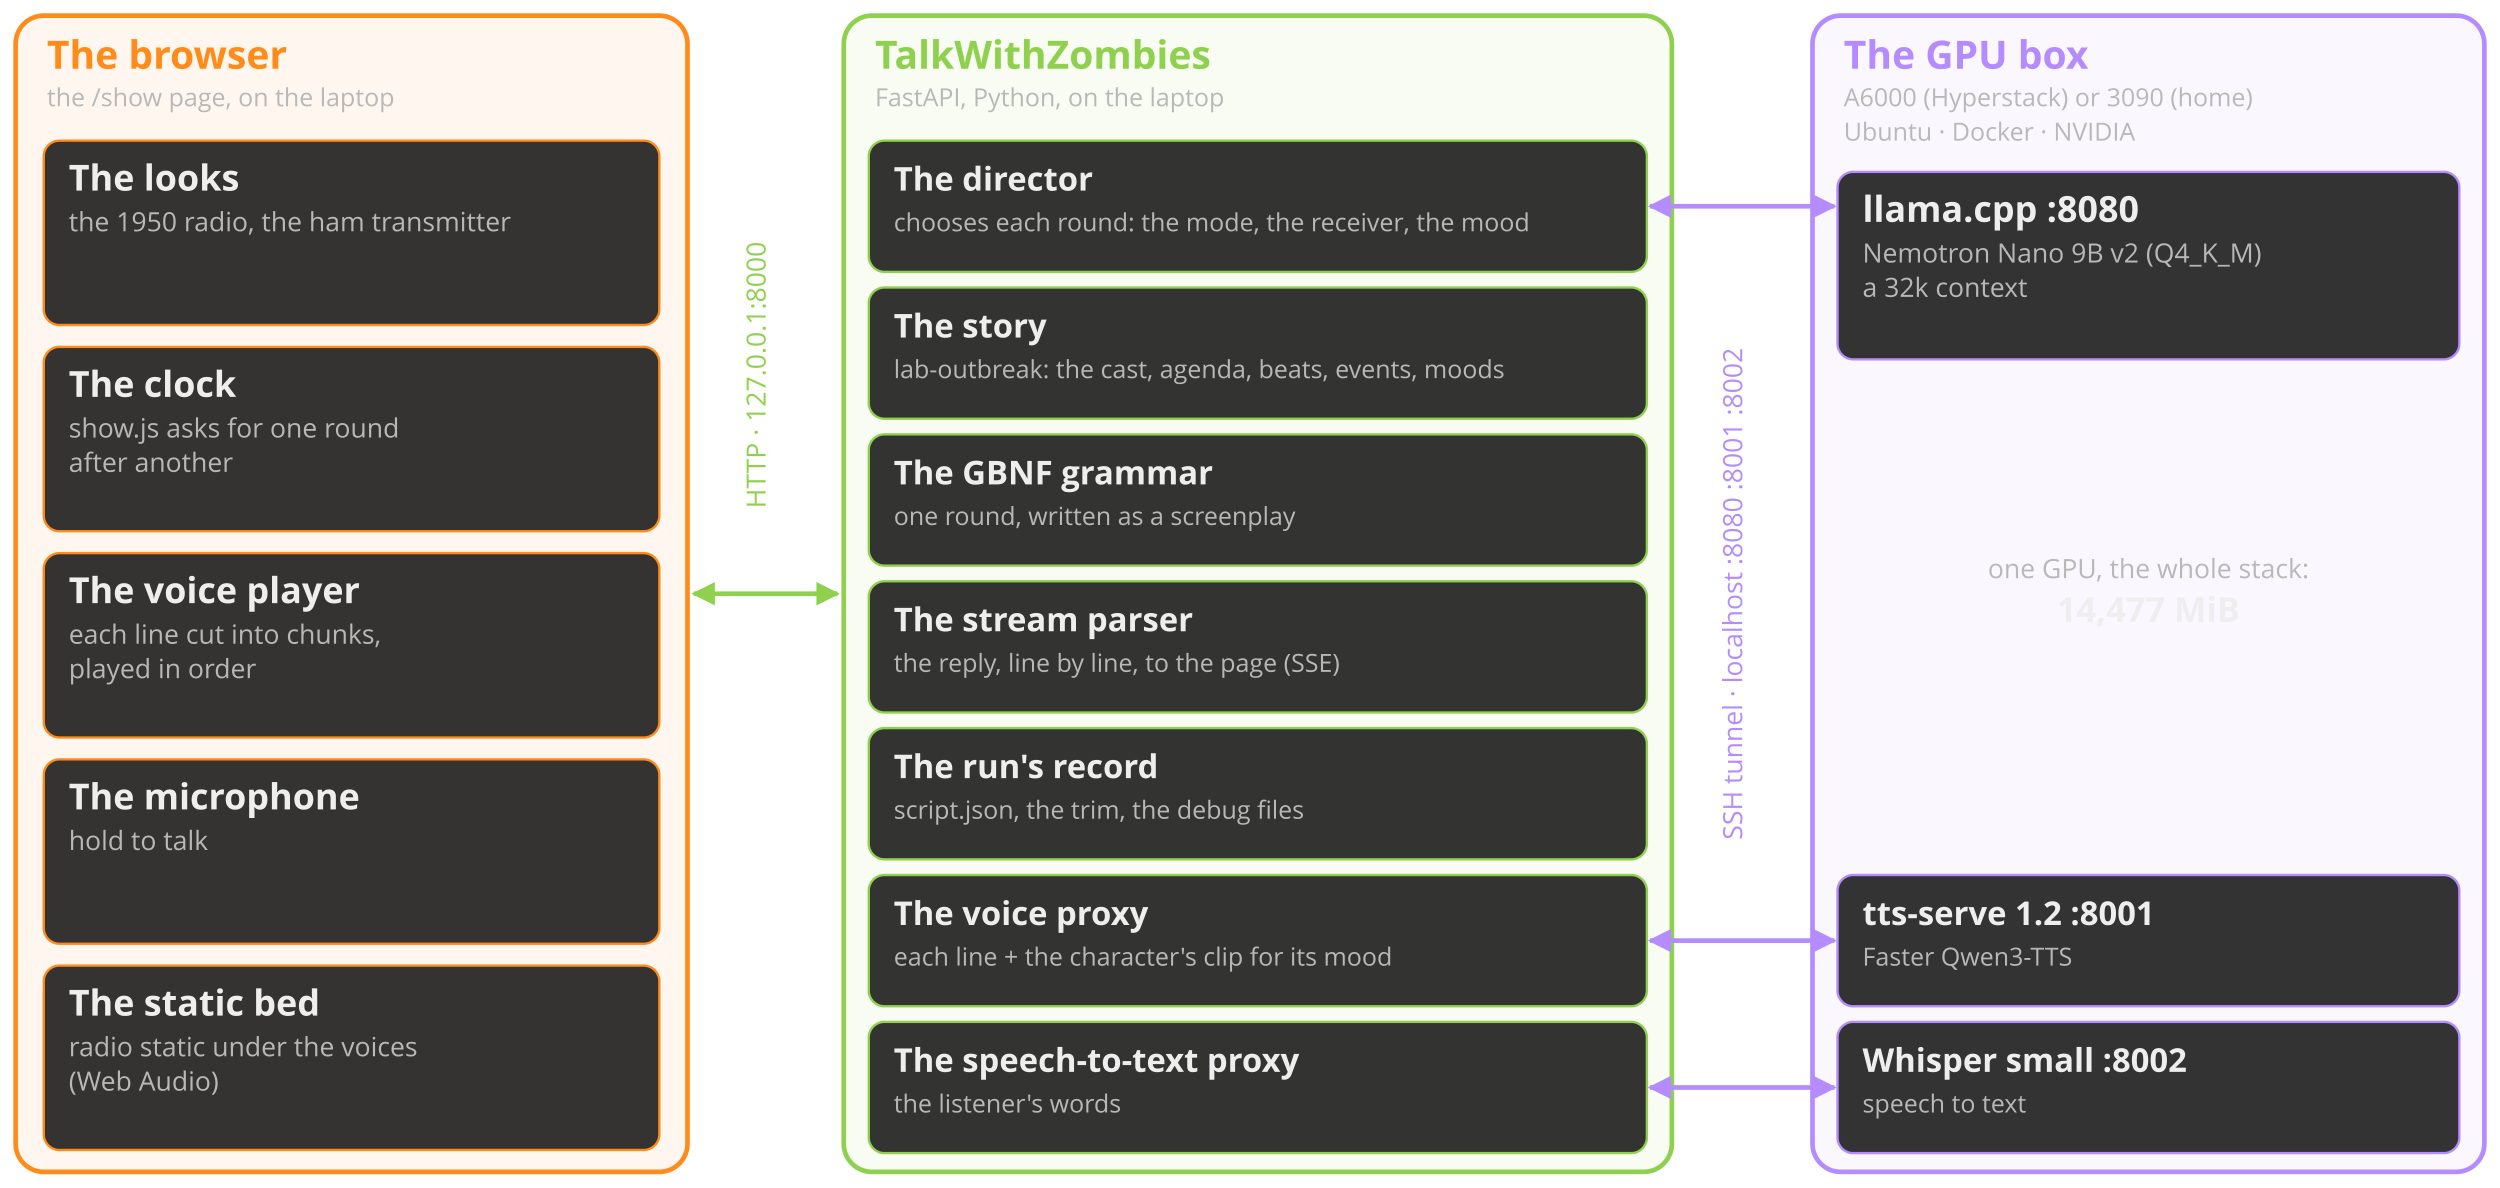
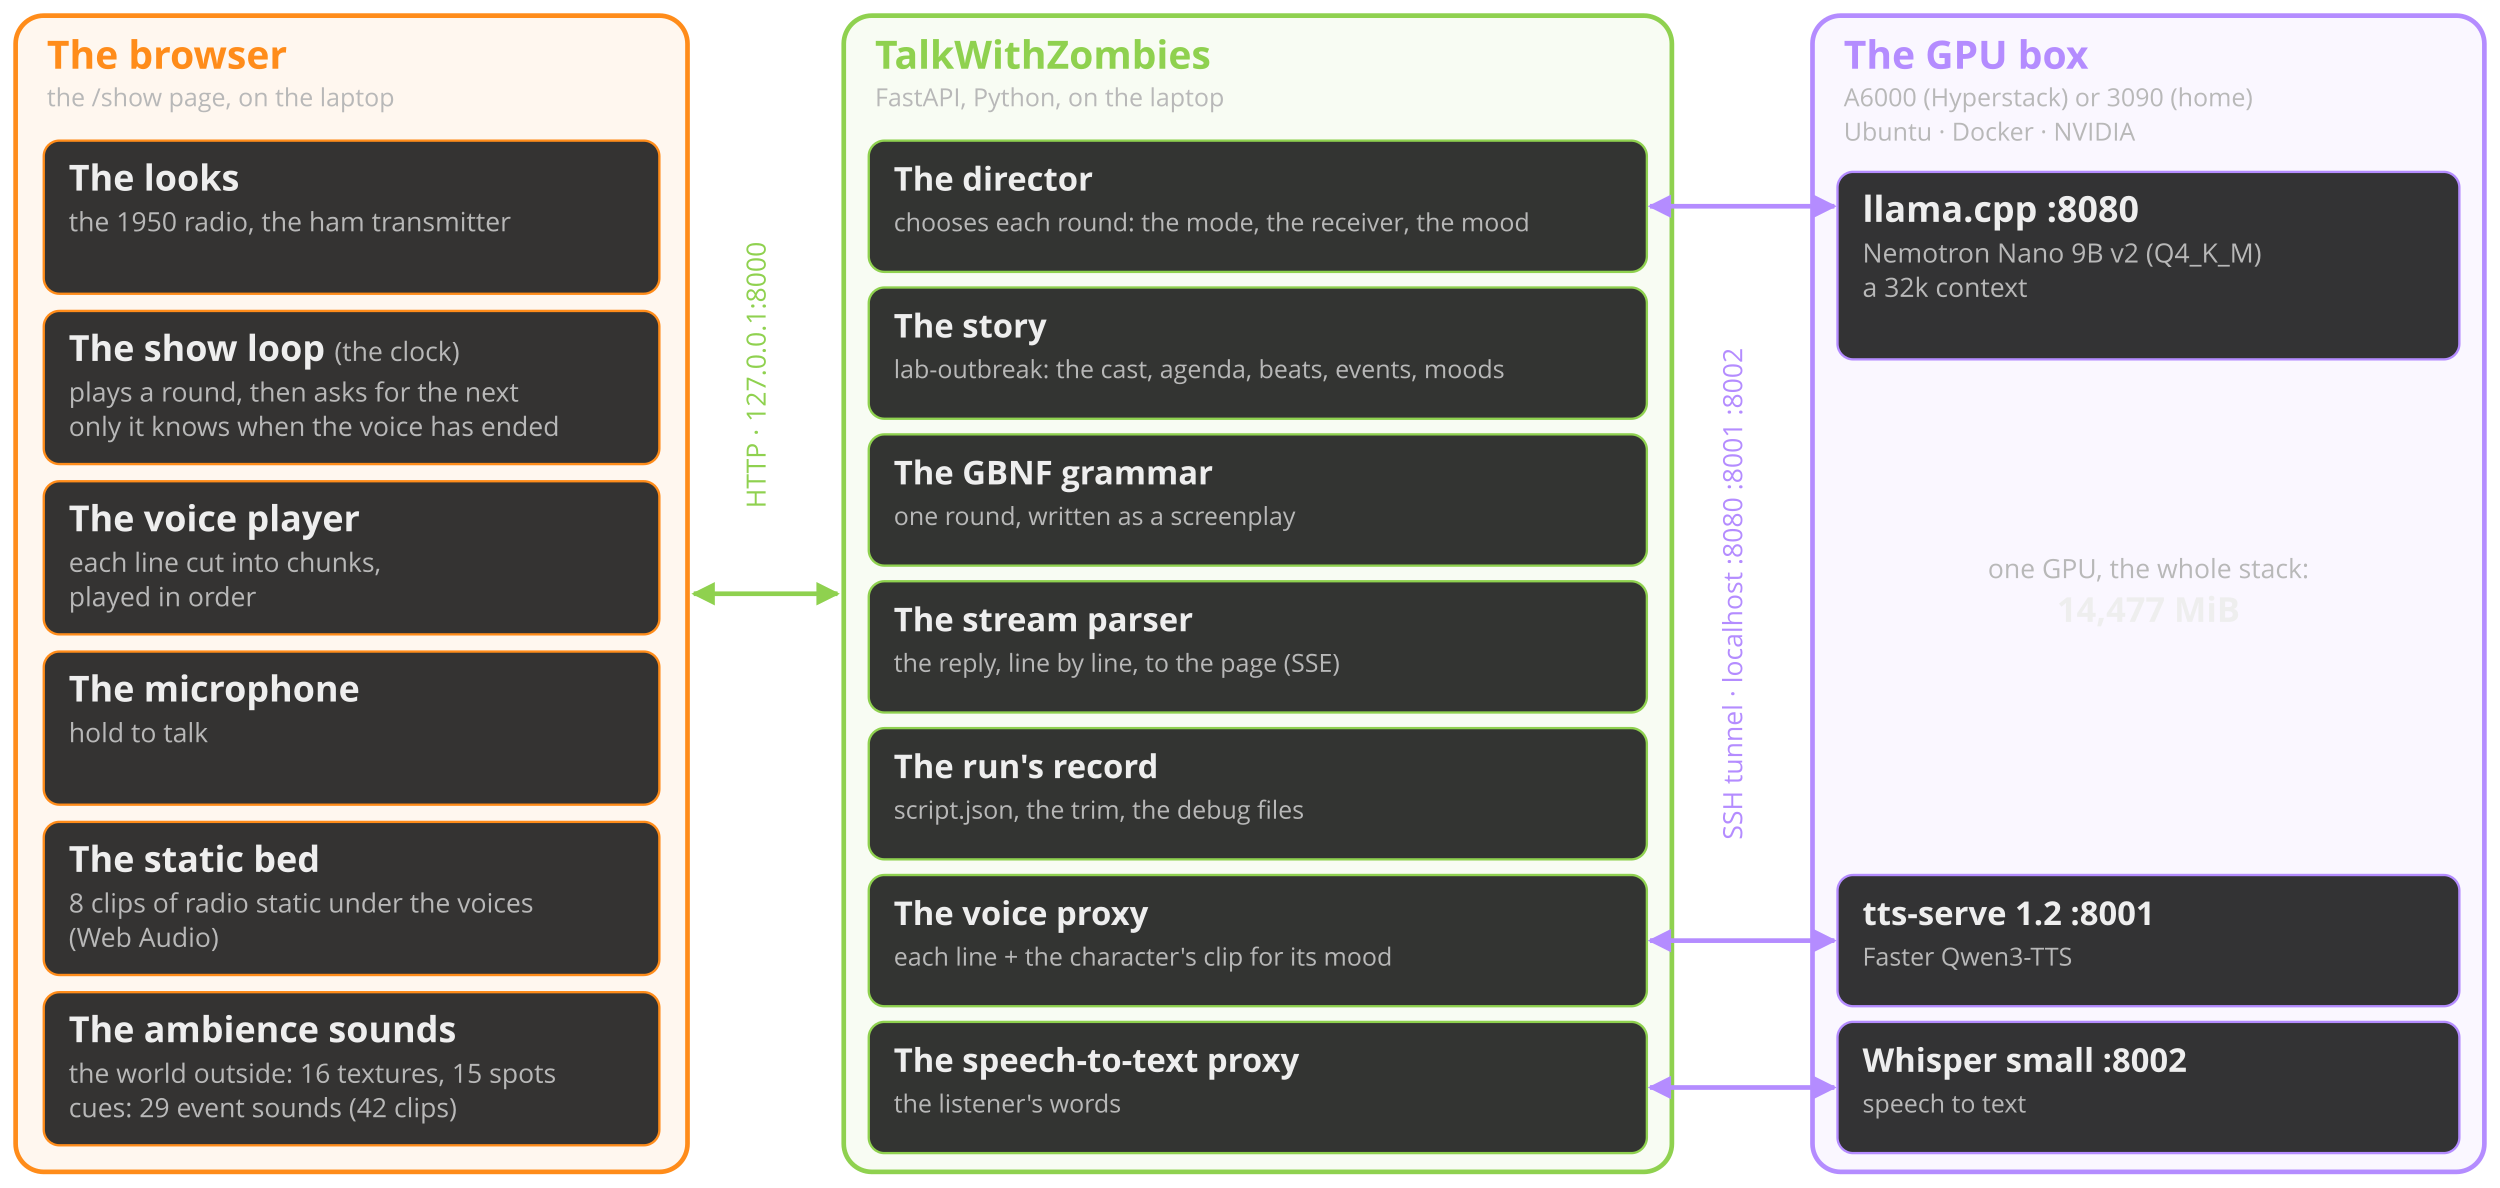
<svg xmlns="http://www.w3.org/2000/svg" viewBox="0 60 1600 760" width="100%" style="font-family: 'Open Sans', Helvetica, Arial, sans-serif" role="img" aria-label="The components of Zombie-Radio: the browser, TalkWithZombies, the GPU box">
  <defs>
    <marker id="tip-8fd14f" viewBox="0 0 10 10" refX="9" refY="5" markerWidth="5" markerHeight="5" orient="auto-start-reverse">
      <path d="M0,0 L10,5 L0,10 z" fill="#8fd14f" />
    </marker>
    <marker id="tip-b48cff" viewBox="0 0 10 10" refX="9" refY="5" markerWidth="5" markerHeight="5" orient="auto-start-reverse">
      <path d="M0,0 L10,5 L0,10 z" fill="#b48cff" />
    </marker>
  </defs>
  <g class="fragment" data-fragment-index="1">
    <rect x="10" y="70" width="430" height="740" rx="18" fill="#ff8c1a" fill-opacity="0.07" stroke="#ff8c1a" stroke-width="3" />
    <text x="30" y="104" fill="#ff8c1a" font-size="25" font-weight="700">The browser</text>
    <text x="30" y="128" fill="#b8b8b8" font-size="16">the /show page, on the laptop</text>
-     <rect x="28" y="150" width="394" height="118" rx="10" fill="#111111" fill-opacity="0.85" stroke="#ff8c1a" stroke-width="1.5" />
+     <rect x="28" y="150" width="394" height="98" rx="10" fill="#111111" fill-opacity="0.85" stroke="#ff8c1a" stroke-width="1.5" />
    <text x="44" y="182" fill="#eeeeee" font-size="23" font-weight="700">The looks</text>
    <text x="44" y="208" fill="#b8b8b8" font-size="17">the 1950 radio, the ham transmitter</text>
-     <rect x="28" y="282" width="394" height="118" rx="10" fill="#111111" fill-opacity="0.85" stroke="#ff8c1a" stroke-width="1.5" />
-     <text x="44" y="314" fill="#eeeeee" font-size="23" font-weight="700">The clock</text>
-     <text x="44" y="340" fill="#b8b8b8" font-size="17">show.js asks for one round</text>
-     <text x="44" y="362" fill="#b8b8b8" font-size="17">after another</text>
-     <rect x="28" y="414" width="394" height="118" rx="10" fill="#111111" fill-opacity="0.85" stroke="#ff8c1a" stroke-width="1.5" />
-     <text x="44" y="446" fill="#eeeeee" font-size="23" font-weight="700">The voice player</text>
-     <text x="44" y="472" fill="#b8b8b8" font-size="17">each line cut into chunks,</text>
-     <text x="44" y="494" fill="#b8b8b8" font-size="17">played in order</text>
-     <rect x="28" y="546" width="394" height="118" rx="10" fill="#111111" fill-opacity="0.85" stroke="#ff8c1a" stroke-width="1.5" />
-     <text x="44" y="578" fill="#eeeeee" font-size="23" font-weight="700">The microphone</text>
-     <text x="44" y="604" fill="#b8b8b8" font-size="17">hold to talk</text>
-     <rect x="28" y="678" width="394" height="118" rx="10" fill="#111111" fill-opacity="0.85" stroke="#ff8c1a" stroke-width="1.5" />
-     <text x="44" y="710" fill="#eeeeee" font-size="23" font-weight="700">The static bed</text>
-     <text x="44" y="736" fill="#b8b8b8" font-size="17">radio static under the voices</text>
-     <text x="44" y="758" fill="#b8b8b8" font-size="17">(Web Audio)</text>
+     <rect x="28" y="259" width="394" height="98" rx="10" fill="#111111" fill-opacity="0.85" stroke="#ff8c1a" stroke-width="1.5" />
+     <text x="44" y="291" fill="#eeeeee" font-size="23" font-weight="700">The show loop <tspan fill="#b8b8b8" font-size="17" font-weight="400">(the clock)</tspan>
+     </text>
+     <text x="44" y="317" fill="#b8b8b8" font-size="17">plays a round, then asks for the next</text>
+     <text x="44" y="339" fill="#b8b8b8" font-size="17">only it knows when the voice has ended</text>
+     <rect x="28" y="368" width="394" height="98" rx="10" fill="#111111" fill-opacity="0.85" stroke="#ff8c1a" stroke-width="1.5" />
+     <text x="44" y="400" fill="#eeeeee" font-size="23" font-weight="700">The voice player</text>
+     <text x="44" y="426" fill="#b8b8b8" font-size="17">each line cut into chunks,</text>
+     <text x="44" y="448" fill="#b8b8b8" font-size="17">played in order</text>
+     <rect x="28" y="477" width="394" height="98" rx="10" fill="#111111" fill-opacity="0.85" stroke="#ff8c1a" stroke-width="1.5" />
+     <text x="44" y="509" fill="#eeeeee" font-size="23" font-weight="700">The microphone</text>
+     <text x="44" y="535" fill="#b8b8b8" font-size="17">hold to talk</text>
+     <rect x="28" y="586" width="394" height="98" rx="10" fill="#111111" fill-opacity="0.85" stroke="#ff8c1a" stroke-width="1.5" />
+     <text x="44" y="618" fill="#eeeeee" font-size="23" font-weight="700">The static bed</text>
+     <text x="44" y="644" fill="#b8b8b8" font-size="17">8 clips of radio static under the voices</text>
+     <text x="44" y="666" fill="#b8b8b8" font-size="17">(Web Audio)</text>
+     <rect x="28" y="695" width="394" height="98" rx="10" fill="#111111" fill-opacity="0.85" stroke="#ff8c1a" stroke-width="1.5" />
+     <text x="44" y="727" fill="#eeeeee" font-size="23" font-weight="700">The ambience sounds</text>
+     <text x="44" y="753" fill="#b8b8b8" font-size="17">the world outside: 16 textures, 15 spots</text>
+     <text x="44" y="775" fill="#b8b8b8" font-size="17">cues: 29 event sounds (42 clips)</text>
  </g>
  <g class="fragment" data-fragment-index="2">
    <rect x="540" y="70" width="530" height="740" rx="18" fill="#8fd14f" fill-opacity="0.07" stroke="#8fd14f" stroke-width="3" />
    <text x="560" y="104" fill="#8fd14f" font-size="25" font-weight="700">TalkWithZombies</text>
    <text x="560" y="128" fill="#b8b8b8" font-size="16">FastAPI, Python, on the laptop</text>
    <rect x="556" y="150" width="498" height="84" rx="10" fill="#111111" fill-opacity="0.85" stroke="#8fd14f" stroke-width="1.5" />
    <text x="572" y="182" fill="#eeeeee" font-size="21" font-weight="700">The director</text>
    <text x="572" y="208" fill="#b8b8b8" font-size="16">chooses each round: the mode, the receiver, the mood</text>
    <rect x="556" y="244" width="498" height="84" rx="10" fill="#111111" fill-opacity="0.85" stroke="#8fd14f" stroke-width="1.5" />
    <text x="572" y="276" fill="#eeeeee" font-size="21" font-weight="700">The story</text>
    <text x="572" y="302" fill="#b8b8b8" font-size="16">lab-outbreak: the cast, agenda, beats, events, moods</text>
    <rect x="556" y="338" width="498" height="84" rx="10" fill="#111111" fill-opacity="0.85" stroke="#8fd14f" stroke-width="1.5" />
    <text x="572" y="370" fill="#eeeeee" font-size="21" font-weight="700">The GBNF grammar</text>
    <text x="572" y="396" fill="#b8b8b8" font-size="16">one round, written as a screenplay</text>
    <rect x="556" y="432" width="498" height="84" rx="10" fill="#111111" fill-opacity="0.85" stroke="#8fd14f" stroke-width="1.5" />
    <text x="572" y="464" fill="#eeeeee" font-size="21" font-weight="700">The stream parser</text>
    <text x="572" y="490" fill="#b8b8b8" font-size="16">the reply, line by line, to the page (SSE)</text>
    <rect x="556" y="526" width="498" height="84" rx="10" fill="#111111" fill-opacity="0.85" stroke="#8fd14f" stroke-width="1.5" />
    <text x="572" y="558" fill="#eeeeee" font-size="21" font-weight="700">The run's record</text>
    <text x="572" y="584" fill="#b8b8b8" font-size="16">script.json, the trim, the debug files</text>
    <rect x="556" y="620" width="498" height="84" rx="10" fill="#111111" fill-opacity="0.85" stroke="#8fd14f" stroke-width="1.5" />
    <text x="572" y="652" fill="#eeeeee" font-size="21" font-weight="700">The voice proxy</text>
    <text x="572" y="678" fill="#b8b8b8" font-size="16">each line + the character's clip for its mood</text>
    <rect x="556" y="714" width="498" height="84" rx="10" fill="#111111" fill-opacity="0.85" stroke="#8fd14f" stroke-width="1.5" />
    <text x="572" y="746" fill="#eeeeee" font-size="21" font-weight="700">The speech-to-text proxy</text>
    <text x="572" y="772" fill="#b8b8b8" font-size="16">the listener's words</text>
    <line x1="444" y1="440" x2="536" y2="440" stroke="#8fd14f" stroke-width="3" marker-start="url(#tip-8fd14f)" marker-end="url(#tip-8fd14f)" />
    <text x="490" y="300" fill="#8fd14f" font-size="17" text-anchor="middle" transform="rotate(-90 490 300)">HTTP · 127.0.0.1:8000</text>
  </g>
  <g class="fragment" data-fragment-index="3">
    <rect x="1160" y="70" width="430" height="740" rx="18" fill="#b48cff" fill-opacity="0.07" stroke="#b48cff" stroke-width="3" />
    <text x="1180" y="104" fill="#b48cff" font-size="25" font-weight="700">The GPU box</text>
    <text x="1180" y="128" fill="#b8b8b8" font-size="16">A6000 (Hyperstack) or 3090 (home)</text>
    <text x="1180" y="150" fill="#b8b8b8" font-size="16">Ubuntu · Docker · NVIDIA</text>
    <rect x="1176" y="170" width="398" height="120" rx="10" fill="#111111" fill-opacity="0.85" stroke="#b48cff" stroke-width="1.5" />
    <text x="1192" y="202" fill="#eeeeee" font-size="23" font-weight="700">llama.cpp  :8080</text>
    <text x="1192" y="228" fill="#b8b8b8" font-size="17">Nemotron Nano 9B v2 (Q4_K_M)</text>
    <text x="1192" y="250" fill="#b8b8b8" font-size="17">a 32k context</text>
    <rect x="1176" y="620" width="398" height="84" rx="10" fill="#111111" fill-opacity="0.85" stroke="#b48cff" stroke-width="1.5" />
    <text x="1192" y="652" fill="#eeeeee" font-size="21" font-weight="700">tts-serve 1.2  :8001</text>
    <text x="1192" y="678" fill="#b8b8b8" font-size="16">Faster Qwen3-TTS</text>
    <rect x="1176" y="714" width="398" height="84" rx="10" fill="#111111" fill-opacity="0.85" stroke="#b48cff" stroke-width="1.5" />
    <text x="1192" y="746" fill="#eeeeee" font-size="21" font-weight="700">Whisper small  :8002</text>
    <text x="1192" y="772" fill="#b8b8b8" font-size="16">speech to text</text>
    <text x="1375" y="430" fill="#b8b8b8" font-size="17" text-anchor="middle">one GPU, the whole stack:</text>
    <text x="1375" y="458" fill="#eeeeee" font-size="22" font-weight="700" text-anchor="middle">14,477 MiB</text>
    <line x1="1056" y1="192" x2="1174" y2="192" stroke="#b48cff" stroke-width="3" marker-start="url(#tip-b48cff)" marker-end="url(#tip-b48cff)" />
    <line x1="1056" y1="662" x2="1174" y2="662" stroke="#b48cff" stroke-width="3" marker-start="url(#tip-b48cff)" marker-end="url(#tip-b48cff)" />
    <line x1="1056" y1="756" x2="1174" y2="756" stroke="#b48cff" stroke-width="3" marker-start="url(#tip-b48cff)" marker-end="url(#tip-b48cff)" />
    <text x="1115" y="440" fill="#b48cff" font-size="17" text-anchor="middle" transform="rotate(-90 1115 440)">SSH tunnel · localhost :8080 :8001 :8002</text>
  </g>
</svg>
